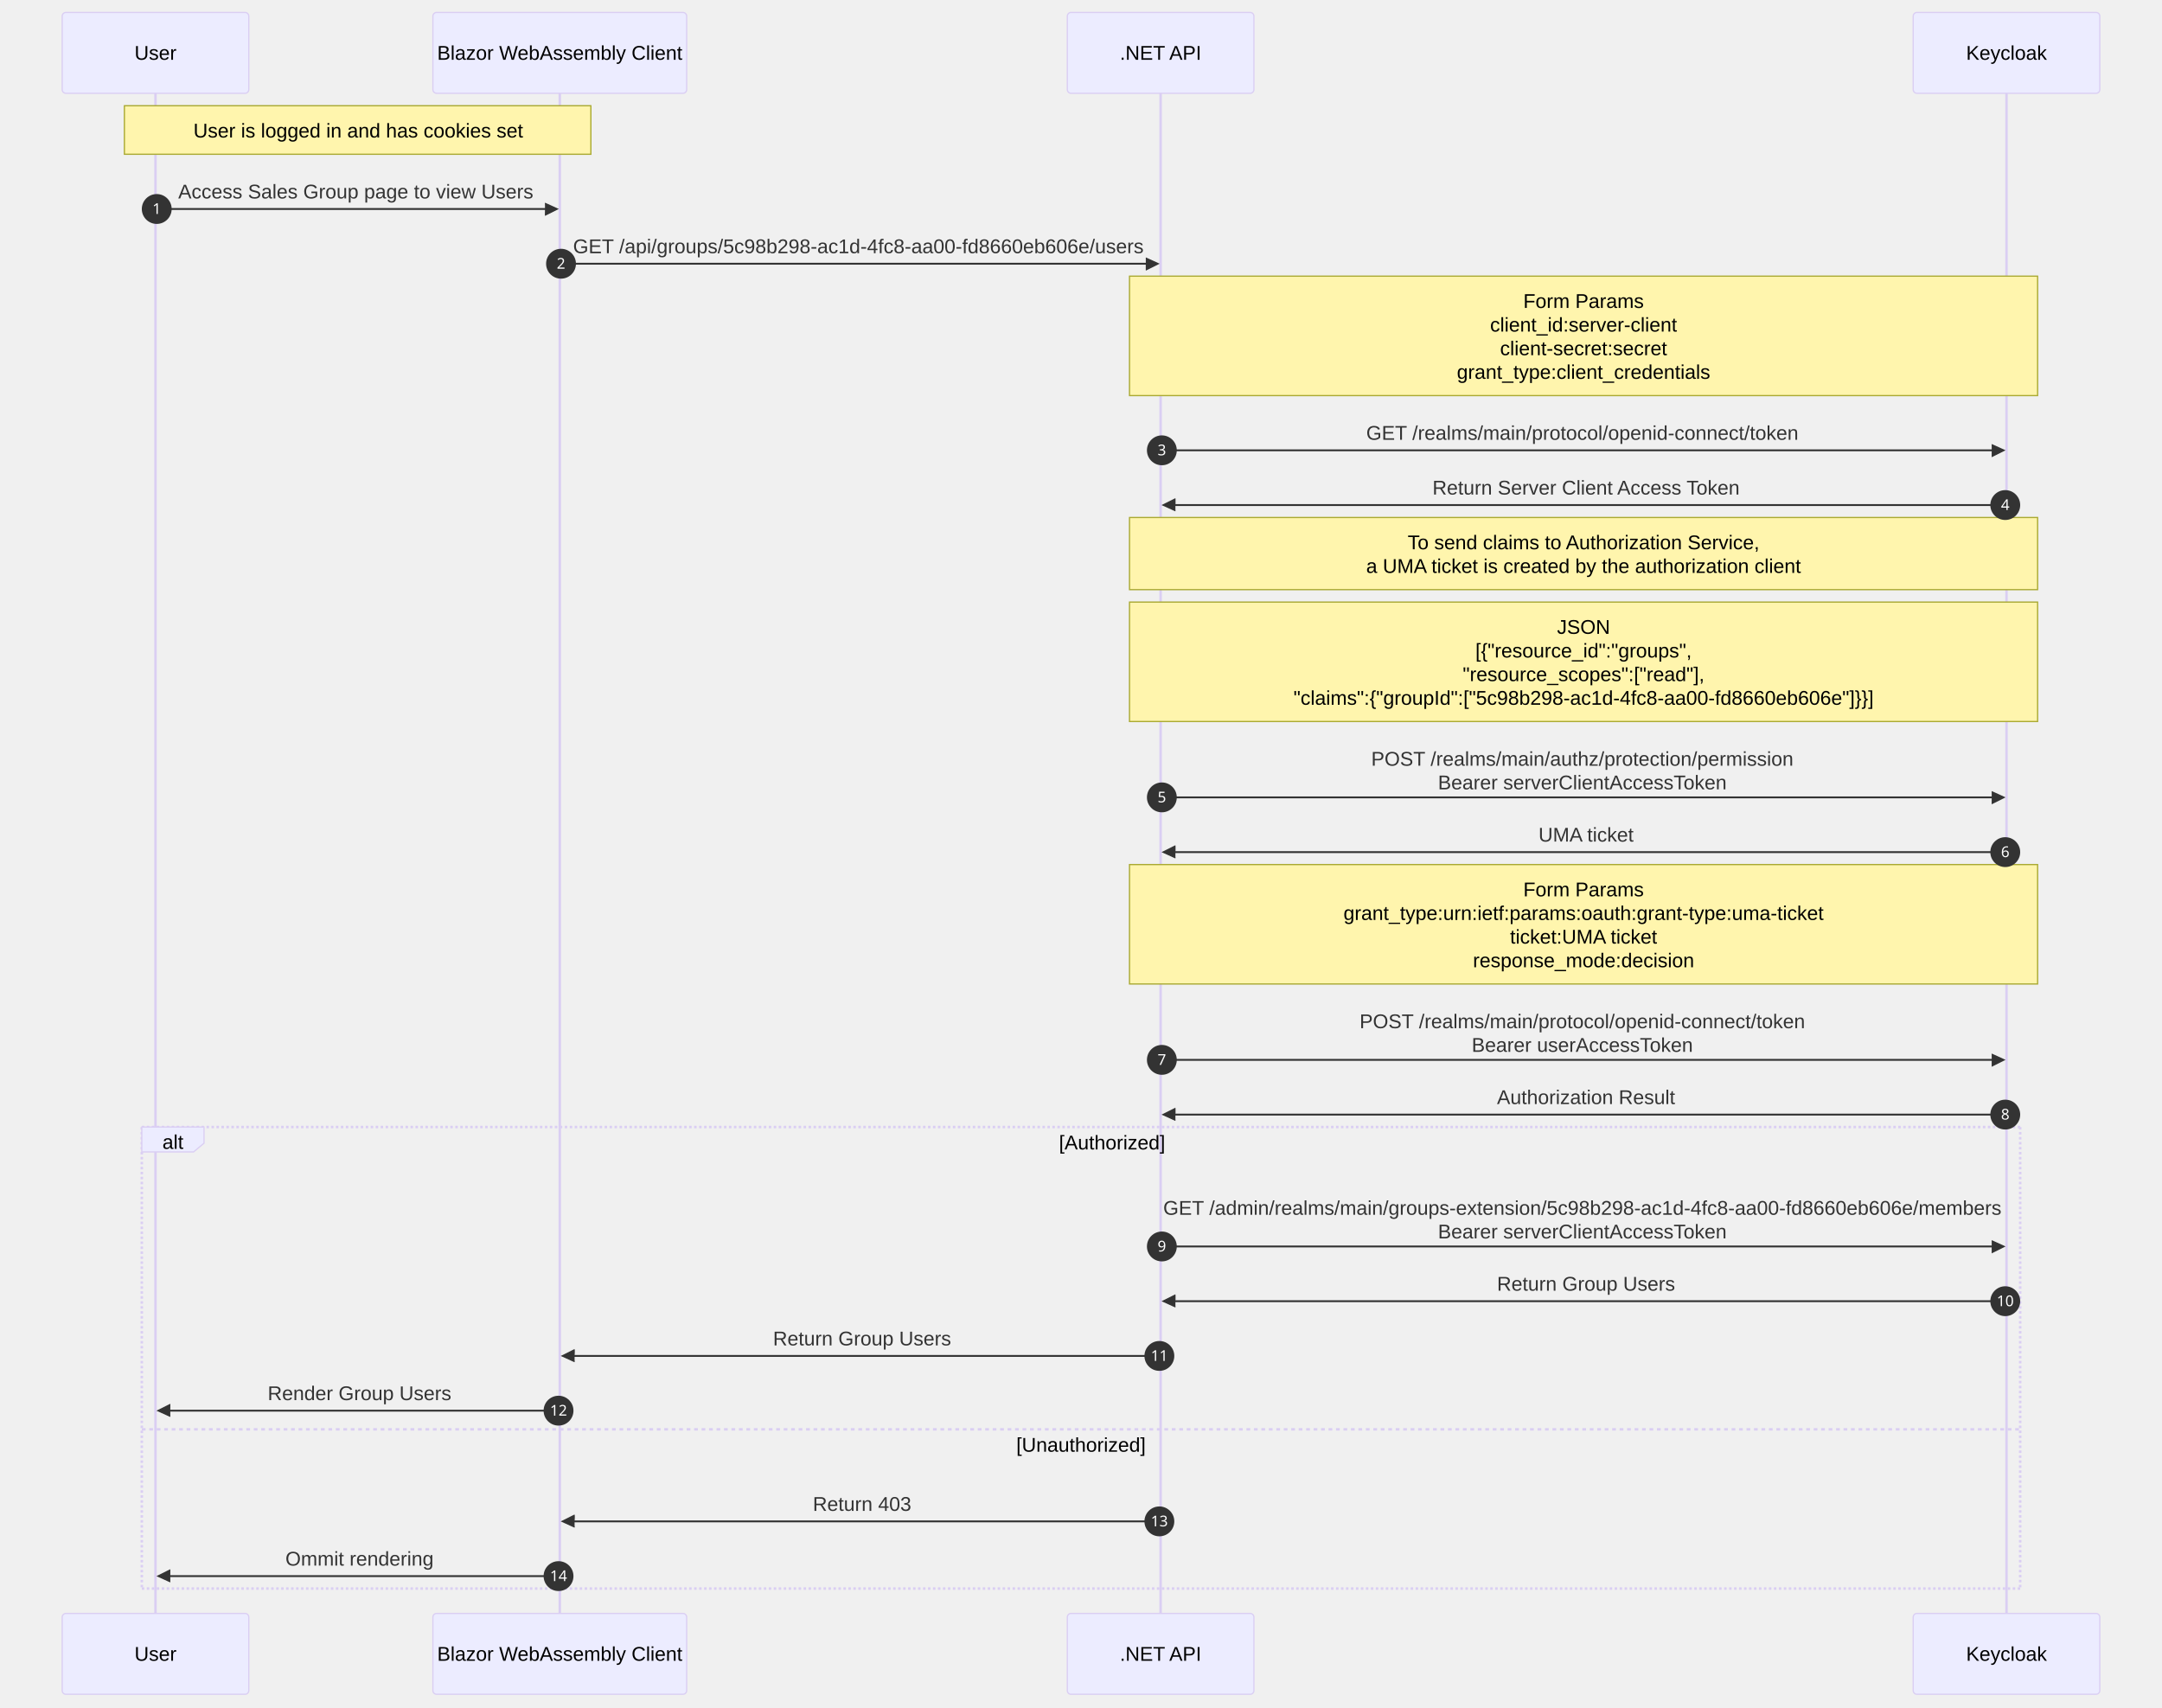
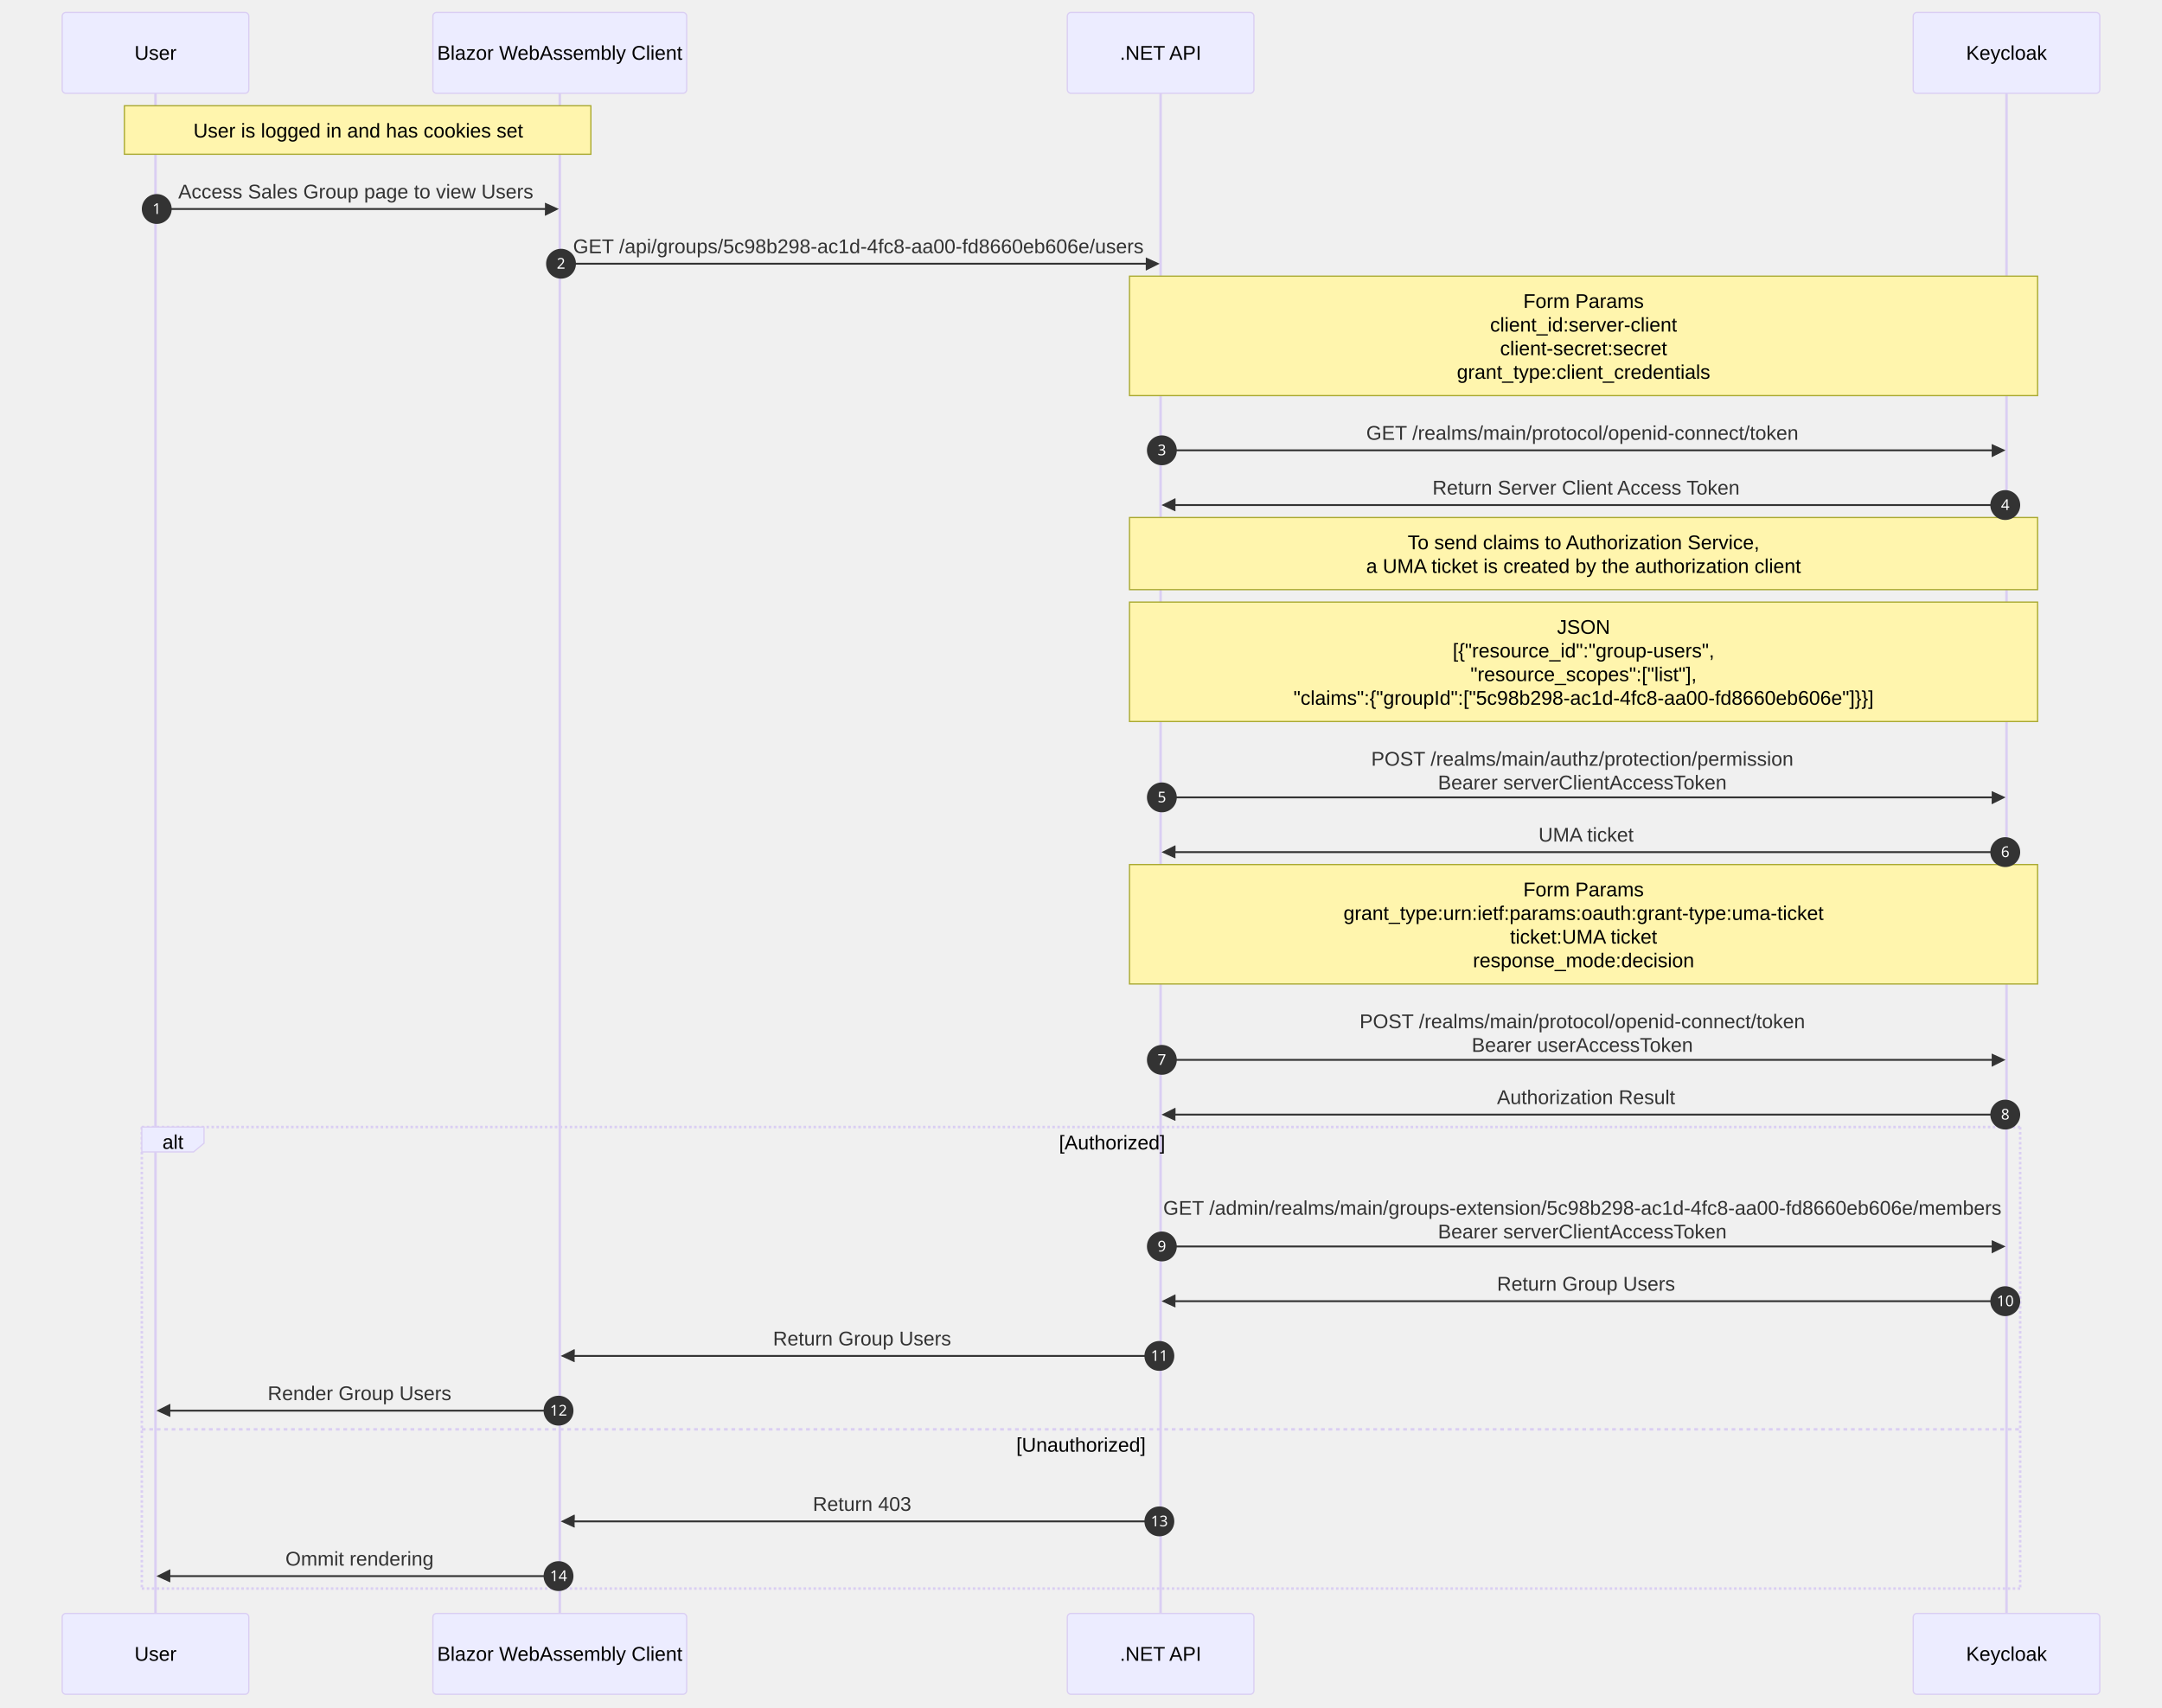
<svg xmlns="http://www.w3.org/2000/svg" id="my-svg" width="100%" style="max-width: 1738px; background-color: white;" viewBox="-50 -10 1738 1373" role="graphics-document document" aria-roledescription="sequence">
  <g>
    <rect x="1488" y="1287" fill="#eaeaea" stroke="#666" width="150" height="65" name="KC" rx="3" ry="3" class="actor actor-bottom" />
    <text x="1563" y="1319.5" dominant-baseline="central" alignment-baseline="central" class="actor actor-box" style="text-anchor: middle; font-size: 16px; font-weight: 400;">
      <tspan x="1563" dy="0">Keycloak</tspan>
    </text>
  </g>
  <g>
    <rect x="808" y="1287" fill="#eaeaea" stroke="#666" width="150" height="65" name="API" rx="3" ry="3" class="actor actor-bottom" />
    <text x="883" y="1319.5" dominant-baseline="central" alignment-baseline="central" class="actor actor-box" style="text-anchor: middle; font-size: 16px; font-weight: 400;">
      <tspan x="883" dy="0">.NET API</tspan>
    </text>
  </g>
  <g>
    <rect x="298" y="1287" fill="#eaeaea" stroke="#666" width="204" height="65" name="B" rx="3" ry="3" class="actor actor-bottom" />
    <text x="400" y="1319.5" dominant-baseline="central" alignment-baseline="central" class="actor actor-box" style="text-anchor: middle; font-size: 16px; font-weight: 400;">
      <tspan x="400" dy="0">Blazor WebAssembly Client</tspan>
    </text>
  </g>
  <g>
    <rect x="0" y="1287" fill="#eaeaea" stroke="#666" width="150" height="65" name="U" rx="3" ry="3" class="actor actor-bottom" />
    <text x="75" y="1319.5" dominant-baseline="central" alignment-baseline="central" class="actor actor-box" style="text-anchor: middle; font-size: 16px; font-weight: 400;">
      <tspan x="75" dy="0">User</tspan>
    </text>
  </g>
  <g>
    <line id="actor3" x1="1563" y1="65" x2="1563" y2="1287" class="actor-line 200" stroke-width="0.5px" stroke="#999" name="KC" />
    <g id="root-3">
      <rect x="1488" y="0" fill="#eaeaea" stroke="#666" width="150" height="65" name="KC" rx="3" ry="3" class="actor actor-top" />
      <text x="1563" y="32.5" dominant-baseline="central" alignment-baseline="central" class="actor actor-box" style="text-anchor: middle; font-size: 16px; font-weight: 400;">
        <tspan x="1563" dy="0">Keycloak</tspan>
      </text>
    </g>
  </g>
  <g>
    <line id="actor2" x1="883" y1="65" x2="883" y2="1287" class="actor-line 200" stroke-width="0.5px" stroke="#999" name="API" />
    <g id="root-2">
      <rect x="808" y="0" fill="#eaeaea" stroke="#666" width="150" height="65" name="API" rx="3" ry="3" class="actor actor-top" />
      <text x="883" y="32.5" dominant-baseline="central" alignment-baseline="central" class="actor actor-box" style="text-anchor: middle; font-size: 16px; font-weight: 400;">
        <tspan x="883" dy="0">.NET API</tspan>
      </text>
    </g>
  </g>
  <g>
    <line id="actor1" x1="400" y1="65" x2="400" y2="1287" class="actor-line 200" stroke-width="0.5px" stroke="#999" name="B" />
    <g id="root-1">
      <rect x="298" y="0" fill="#eaeaea" stroke="#666" width="204" height="65" name="B" rx="3" ry="3" class="actor actor-top" />
      <text x="400" y="32.5" dominant-baseline="central" alignment-baseline="central" class="actor actor-box" style="text-anchor: middle; font-size: 16px; font-weight: 400;">
        <tspan x="400" dy="0">Blazor WebAssembly Client</tspan>
      </text>
    </g>
  </g>
  <g>
    <line id="actor0" x1="75" y1="65" x2="75" y2="1287" class="actor-line 200" stroke-width="0.5px" stroke="#999" name="U" />
    <g id="root-0">
      <rect x="0" y="0" fill="#eaeaea" stroke="#666" width="150" height="65" name="U" rx="3" ry="3" class="actor actor-top" />
      <text x="75" y="32.5" dominant-baseline="central" alignment-baseline="central" class="actor actor-box" style="text-anchor: middle; font-size: 16px; font-weight: 400;">
        <tspan x="75" dy="0">User</tspan>
      </text>
    </g>
  </g>
  <style>#my-svg{font-family:"trebuchet ms",verdana,arial,sans-serif;font-size:16px;fill:#333;}@keyframes edge-animation-frame{from{stroke-dashoffset:0;}}@keyframes dash{to{stroke-dashoffset:0;}}#my-svg .edge-animation-slow{stroke-dasharray:9,5!important;stroke-dashoffset:900;animation:dash 50s linear infinite;stroke-linecap:round;}#my-svg .edge-animation-fast{stroke-dasharray:9,5!important;stroke-dashoffset:900;animation:dash 20s linear infinite;stroke-linecap:round;}#my-svg .error-icon{fill:#552222;}#my-svg .error-text{fill:#552222;stroke:#552222;}#my-svg .edge-thickness-normal{stroke-width:1px;}#my-svg .edge-thickness-thick{stroke-width:3.5px;}#my-svg .edge-pattern-solid{stroke-dasharray:0;}#my-svg .edge-thickness-invisible{stroke-width:0;fill:none;}#my-svg .edge-pattern-dashed{stroke-dasharray:3;}#my-svg .edge-pattern-dotted{stroke-dasharray:2;}#my-svg .marker{fill:#333333;stroke:#333333;}#my-svg .marker.cross{stroke:#333333;}#my-svg svg{font-family:"trebuchet ms",verdana,arial,sans-serif;font-size:16px;}#my-svg p{margin:0;}#my-svg .actor{stroke:hsl(259.626, 59.777%, 87.902%);fill:#ECECFF;}#my-svg text.actor&gt;tspan{fill:black;stroke:none;}#my-svg .actor-line{stroke:hsl(259.626, 59.777%, 87.902%);}#my-svg .innerArc{stroke-width:1.5;stroke-dasharray:none;}#my-svg .messageLine0{stroke-width:1.5;stroke-dasharray:none;stroke:#333;}#my-svg .messageLine1{stroke-width:1.5;stroke-dasharray:2,2;stroke:#333;}#my-svg #arrowhead path{fill:#333;stroke:#333;}#my-svg .sequenceNumber{fill:white;}#my-svg #sequencenumber{fill:#333;}#my-svg #crosshead path{fill:#333;stroke:#333;}#my-svg .messageText{fill:#333;stroke:none;}#my-svg .labelBox{stroke:hsl(259.626, 59.777%, 87.902%);fill:#ECECFF;}#my-svg .labelText,#my-svg .labelText&gt;tspan{fill:black;stroke:none;}#my-svg .loopText,#my-svg .loopText&gt;tspan{fill:black;stroke:none;}#my-svg .loopLine{stroke-width:2px;stroke-dasharray:2,2;stroke:hsl(259.626, 59.777%, 87.902%);fill:hsl(259.626, 59.777%, 87.902%);}#my-svg .note{stroke:#aaaa33;fill:#fff5ad;}#my-svg .noteText,#my-svg .noteText&gt;tspan{fill:black;stroke:none;}#my-svg .activation0{fill:#f4f4f4;stroke:#666;}#my-svg .activation1{fill:#f4f4f4;stroke:#666;}#my-svg .activation2{fill:#f4f4f4;stroke:#666;}#my-svg .actorPopupMenu{position:absolute;}#my-svg .actorPopupMenuPanel{position:absolute;fill:#ECECFF;box-shadow:0px 8px 16px 0px rgba(0,0,0,0.2);filter:drop-shadow(3px 5px 2px rgb(0 0 0 / 0.4));}#my-svg .actor-man line{stroke:hsl(259.626, 59.777%, 87.902%);fill:#ECECFF;}#my-svg .actor-man circle,#my-svg line{stroke:hsl(259.626, 59.777%, 87.902%);fill:#ECECFF;stroke-width:2px;}#my-svg :root{--mermaid-font-family:"trebuchet ms",verdana,arial,sans-serif;}</style>
  <g />
  <defs>
    <symbol id="computer" width="24" height="24">
      <path transform="scale(.5)" d="M2 2v13h20v-13h-20zm18 11h-16v-9h16v9zm-10.228 6l.466-1h3.524l.467 1h-4.457zm14.228 3h-24l2-6h2.104l-1.33 4h18.45l-1.297-4h2.073l2 6zm-5-10h-14v-7h14v7z" />
    </symbol>
  </defs>
  <defs>
    <symbol id="database" fill-rule="evenodd" clip-rule="evenodd">
      <path transform="scale(.5)" d="M12.258.001l.256.004.255.005.253.008.251.01.249.012.247.015.246.016.242.019.241.02.239.023.236.024.233.027.231.028.229.031.225.032.223.034.22.036.217.038.214.04.211.041.208.043.205.045.201.046.198.048.194.05.191.051.187.053.183.054.18.056.175.057.172.059.168.06.163.061.16.063.155.064.15.066.074.033.073.033.071.034.07.034.069.035.068.035.067.035.066.035.064.036.064.036.062.036.06.036.06.037.058.037.058.037.055.038.055.038.053.038.052.038.051.039.05.039.048.039.047.039.045.04.044.04.043.04.041.04.04.041.039.041.037.041.036.041.034.041.033.042.032.042.03.042.029.042.027.042.026.043.024.043.023.043.021.043.02.043.018.044.017.043.015.044.013.044.012.044.011.045.009.044.007.045.006.045.004.045.002.045.001.045v17l-.001.045-.002.045-.004.045-.006.045-.007.045-.009.044-.011.045-.012.044-.013.044-.015.044-.017.043-.018.044-.02.043-.021.043-.023.043-.024.043-.026.043-.027.042-.029.042-.03.042-.032.042-.033.042-.034.041-.036.041-.037.041-.039.041-.04.041-.041.04-.043.04-.044.04-.045.04-.047.039-.048.039-.05.039-.051.039-.052.038-.053.038-.055.038-.055.038-.058.037-.058.037-.06.037-.06.036-.062.036-.064.036-.064.036-.066.035-.067.035-.068.035-.069.035-.07.034-.071.034-.073.033-.074.033-.15.066-.155.064-.16.063-.163.061-.168.06-.172.059-.175.057-.18.056-.183.054-.187.053-.191.051-.194.05-.198.048-.201.046-.205.045-.208.043-.211.041-.214.04-.217.038-.22.036-.223.034-.225.032-.229.031-.231.028-.233.027-.236.024-.239.023-.241.02-.242.019-.246.016-.247.015-.249.012-.251.01-.253.008-.255.005-.256.004-.258.001-.258-.001-.256-.004-.255-.005-.253-.008-.251-.01-.249-.012-.247-.015-.245-.016-.243-.019-.241-.02-.238-.023-.236-.024-.234-.027-.231-.028-.228-.031-.226-.032-.223-.034-.22-.036-.217-.038-.214-.04-.211-.041-.208-.043-.204-.045-.201-.046-.198-.048-.195-.05-.19-.051-.187-.053-.184-.054-.179-.056-.176-.057-.172-.059-.167-.06-.164-.061-.159-.063-.155-.064-.151-.066-.074-.033-.072-.033-.072-.034-.07-.034-.069-.035-.068-.035-.067-.035-.066-.035-.064-.036-.063-.036-.062-.036-.061-.036-.06-.037-.058-.037-.057-.037-.056-.038-.055-.038-.053-.038-.052-.038-.051-.039-.049-.039-.049-.039-.046-.039-.046-.04-.044-.04-.043-.04-.041-.04-.04-.041-.039-.041-.037-.041-.036-.041-.034-.041-.033-.042-.032-.042-.03-.042-.029-.042-.027-.042-.026-.043-.024-.043-.023-.043-.021-.043-.02-.043-.018-.044-.017-.043-.015-.044-.013-.044-.012-.044-.011-.045-.009-.044-.007-.045-.006-.045-.004-.045-.002-.045-.001-.045v-17l.001-.045.002-.045.004-.045.006-.045.007-.045.009-.044.011-.045.012-.044.013-.044.015-.044.017-.043.018-.044.02-.043.021-.043.023-.043.024-.043.026-.043.027-.042.029-.042.03-.042.032-.042.033-.042.034-.041.036-.041.037-.041.039-.041.04-.041.041-.04.043-.04.044-.04.046-.04.046-.039.049-.039.049-.039.051-.039.052-.038.053-.038.055-.038.056-.038.057-.037.058-.037.06-.037.061-.036.062-.036.063-.036.064-.036.066-.035.067-.035.068-.035.069-.035.07-.034.072-.034.072-.033.074-.033.151-.066.155-.064.159-.063.164-.061.167-.06.172-.059.176-.057.179-.056.184-.054.187-.053.19-.051.195-.05.198-.048.201-.046.204-.045.208-.043.211-.041.214-.04.217-.038.22-.036.223-.034.226-.032.228-.031.231-.028.234-.027.236-.024.238-.023.241-.02.243-.019.245-.016.247-.015.249-.012.251-.01.253-.008.255-.005.256-.004.258-.001.258.001zm-9.258 20.499v.01l.001.021.003.021.004.022.005.021.006.022.007.022.009.023.01.022.011.023.012.023.013.023.015.023.016.024.017.023.018.024.019.024.021.024.022.025.023.024.024.025.052.049.056.05.061.051.066.051.07.051.075.051.079.052.084.052.088.052.092.052.097.052.102.051.105.052.11.052.114.051.119.051.123.051.127.05.131.05.135.05.139.048.144.049.147.047.152.047.155.047.16.045.163.045.167.043.171.043.176.041.178.041.183.039.187.039.19.037.194.035.197.035.202.033.204.031.209.03.212.029.216.027.219.025.222.024.226.021.23.02.233.018.236.016.24.015.243.012.246.01.249.008.253.005.256.004.259.001.26-.001.257-.004.254-.005.25-.008.247-.011.244-.012.241-.014.237-.016.233-.018.231-.021.226-.021.224-.024.22-.026.216-.027.212-.028.21-.031.205-.031.202-.034.198-.034.194-.036.191-.037.187-.039.183-.04.179-.04.175-.042.172-.043.168-.044.163-.045.16-.046.155-.046.152-.047.148-.048.143-.049.139-.049.136-.05.131-.05.126-.05.123-.051.118-.052.114-.051.11-.052.106-.052.101-.052.096-.052.092-.052.088-.053.083-.051.079-.052.074-.052.07-.051.065-.051.06-.051.056-.05.051-.05.023-.024.023-.025.021-.024.02-.024.019-.024.018-.024.017-.024.015-.023.014-.024.013-.023.012-.023.01-.023.01-.022.008-.022.006-.022.006-.022.004-.022.004-.021.001-.021.001-.021v-4.127l-.077.055-.08.053-.083.054-.085.053-.087.052-.09.052-.093.051-.095.05-.097.05-.1.049-.102.049-.105.048-.106.047-.109.047-.111.046-.114.045-.115.045-.118.044-.12.043-.122.042-.124.042-.126.041-.128.04-.13.04-.132.038-.134.038-.135.037-.138.037-.139.035-.142.035-.143.034-.144.033-.147.032-.148.031-.15.03-.151.03-.153.029-.154.027-.156.027-.158.026-.159.025-.161.024-.162.023-.163.022-.165.021-.166.02-.167.019-.169.018-.169.017-.171.016-.173.015-.173.014-.175.013-.175.012-.177.011-.178.01-.179.008-.179.008-.181.006-.182.005-.182.004-.184.003-.184.002h-.37l-.184-.002-.184-.003-.182-.004-.182-.005-.181-.006-.179-.008-.179-.008-.178-.01-.176-.011-.176-.012-.175-.013-.173-.014-.172-.015-.171-.016-.17-.017-.169-.018-.167-.019-.166-.02-.165-.021-.163-.022-.162-.023-.161-.024-.159-.025-.157-.026-.156-.027-.155-.027-.153-.029-.151-.03-.15-.03-.148-.031-.146-.032-.145-.033-.143-.034-.141-.035-.14-.035-.137-.037-.136-.037-.134-.038-.132-.038-.13-.04-.128-.04-.126-.041-.124-.042-.122-.042-.12-.044-.117-.043-.116-.045-.113-.045-.112-.046-.109-.047-.106-.047-.105-.048-.102-.049-.1-.049-.097-.05-.095-.05-.093-.052-.09-.051-.087-.052-.085-.053-.083-.054-.08-.054-.077-.054v4.127zm0-5.654v.011l.001.021.003.021.004.021.005.022.006.022.007.022.009.022.01.022.011.023.012.023.013.023.015.024.016.023.017.024.018.024.019.024.021.024.022.024.023.025.024.024.052.05.056.05.061.05.066.051.07.051.075.052.079.051.084.052.088.052.092.052.097.052.102.052.105.052.11.051.114.051.119.052.123.05.127.051.131.05.135.049.139.049.144.048.147.048.152.047.155.046.16.045.163.045.167.044.171.042.176.042.178.04.183.04.187.038.19.037.194.036.197.034.202.033.204.032.209.03.212.028.216.027.219.025.222.024.226.022.23.02.233.018.236.016.24.014.243.012.246.01.249.008.253.006.256.003.259.001.26-.001.257-.003.254-.006.25-.008.247-.01.244-.012.241-.015.237-.016.233-.018.231-.02.226-.022.224-.024.22-.025.216-.027.212-.029.21-.03.205-.032.202-.033.198-.035.194-.036.191-.037.187-.039.183-.039.179-.041.175-.042.172-.043.168-.044.163-.045.16-.045.155-.047.152-.047.148-.048.143-.048.139-.05.136-.049.131-.05.126-.051.123-.051.118-.051.114-.052.11-.052.106-.052.101-.052.096-.052.092-.052.088-.052.083-.052.079-.052.074-.051.07-.052.065-.051.06-.05.056-.051.051-.049.023-.025.023-.024.021-.025.02-.024.019-.024.018-.024.017-.024.015-.023.014-.023.013-.024.012-.022.01-.023.01-.023.008-.022.006-.022.006-.022.004-.021.004-.022.001-.021.001-.021v-4.139l-.077.054-.08.054-.083.054-.085.052-.087.053-.09.051-.093.051-.095.051-.097.05-.1.049-.102.049-.105.048-.106.047-.109.047-.111.046-.114.045-.115.044-.118.044-.12.044-.122.042-.124.042-.126.041-.128.04-.13.039-.132.039-.134.038-.135.037-.138.036-.139.036-.142.035-.143.033-.144.033-.147.033-.148.031-.15.03-.151.03-.153.028-.154.028-.156.027-.158.026-.159.025-.161.024-.162.023-.163.022-.165.021-.166.02-.167.019-.169.018-.169.017-.171.016-.173.015-.173.014-.175.013-.175.012-.177.011-.178.009-.179.009-.179.007-.181.007-.182.005-.182.004-.184.003-.184.002h-.37l-.184-.002-.184-.003-.182-.004-.182-.005-.181-.007-.179-.007-.179-.009-.178-.009-.176-.011-.176-.012-.175-.013-.173-.014-.172-.015-.171-.016-.17-.017-.169-.018-.167-.019-.166-.02-.165-.021-.163-.022-.162-.023-.161-.024-.159-.025-.157-.026-.156-.027-.155-.028-.153-.028-.151-.03-.15-.03-.148-.031-.146-.033-.145-.033-.143-.033-.141-.035-.14-.036-.137-.036-.136-.037-.134-.038-.132-.039-.13-.039-.128-.04-.126-.041-.124-.042-.122-.043-.12-.043-.117-.044-.116-.044-.113-.046-.112-.046-.109-.046-.106-.047-.105-.048-.102-.049-.1-.049-.097-.05-.095-.051-.093-.051-.09-.051-.087-.053-.085-.052-.083-.054-.08-.054-.077-.054v4.139zm0-5.666v.011l.001.02.003.022.004.021.005.022.006.021.007.022.009.023.01.022.011.023.012.023.013.023.015.023.016.024.017.024.018.023.019.024.021.025.022.024.023.024.024.025.052.05.056.05.061.05.066.051.07.051.075.052.079.051.084.052.088.052.092.052.097.052.102.052.105.051.11.052.114.051.119.051.123.051.127.05.131.05.135.05.139.049.144.048.147.048.152.047.155.046.16.045.163.045.167.043.171.043.176.042.178.04.183.04.187.038.19.037.194.036.197.034.202.033.204.032.209.03.212.028.216.027.219.025.222.024.226.021.23.02.233.018.236.017.24.014.243.012.246.01.249.008.253.006.256.003.259.001.26-.001.257-.003.254-.006.25-.008.247-.01.244-.013.241-.014.237-.016.233-.018.231-.02.226-.022.224-.024.22-.025.216-.027.212-.029.21-.03.205-.032.202-.033.198-.035.194-.036.191-.037.187-.039.183-.039.179-.041.175-.042.172-.043.168-.044.163-.045.16-.045.155-.047.152-.047.148-.048.143-.049.139-.049.136-.049.131-.051.126-.05.123-.051.118-.052.114-.051.11-.052.106-.052.101-.052.096-.052.092-.052.088-.052.083-.052.079-.052.074-.052.07-.051.065-.051.06-.051.056-.05.051-.049.023-.025.023-.025.021-.024.02-.024.019-.024.018-.024.017-.024.015-.023.014-.024.013-.023.012-.023.01-.022.01-.023.008-.022.006-.022.006-.022.004-.022.004-.021.001-.021.001-.021v-4.153l-.077.054-.08.054-.083.053-.085.053-.087.053-.09.051-.093.051-.095.051-.097.05-.1.049-.102.048-.105.048-.106.048-.109.046-.111.046-.114.046-.115.044-.118.044-.12.043-.122.043-.124.042-.126.041-.128.04-.13.039-.132.039-.134.038-.135.037-.138.036-.139.036-.142.034-.143.034-.144.033-.147.032-.148.032-.15.03-.151.03-.153.028-.154.028-.156.027-.158.026-.159.024-.161.024-.162.023-.163.023-.165.021-.166.02-.167.019-.169.018-.169.017-.171.016-.173.015-.173.014-.175.013-.175.012-.177.01-.178.01-.179.009-.179.007-.181.006-.182.006-.182.004-.184.003-.184.001-.185.001-.185-.001-.184-.001-.184-.003-.182-.004-.182-.006-.181-.006-.179-.007-.179-.009-.178-.01-.176-.01-.176-.012-.175-.013-.173-.014-.172-.015-.171-.016-.17-.017-.169-.018-.167-.019-.166-.02-.165-.021-.163-.023-.162-.023-.161-.024-.159-.024-.157-.026-.156-.027-.155-.028-.153-.028-.151-.03-.15-.03-.148-.032-.146-.032-.145-.033-.143-.034-.141-.034-.14-.036-.137-.036-.136-.037-.134-.038-.132-.039-.13-.039-.128-.041-.126-.041-.124-.041-.122-.043-.12-.043-.117-.044-.116-.044-.113-.046-.112-.046-.109-.046-.106-.048-.105-.048-.102-.048-.1-.05-.097-.049-.095-.051-.093-.051-.09-.052-.087-.052-.085-.053-.083-.053-.08-.054-.077-.054v4.153zm8.74-8.179l-.257.004-.254.005-.25.008-.247.011-.244.012-.241.014-.237.016-.233.018-.231.021-.226.022-.224.023-.22.026-.216.027-.212.028-.21.031-.205.032-.202.033-.198.034-.194.036-.191.038-.187.038-.183.04-.179.041-.175.042-.172.043-.168.043-.163.045-.16.046-.155.046-.152.048-.148.048-.143.048-.139.049-.136.05-.131.05-.126.051-.123.051-.118.051-.114.052-.11.052-.106.052-.101.052-.096.052-.092.052-.088.052-.083.052-.079.052-.074.051-.07.052-.065.051-.06.05-.056.05-.051.05-.023.025-.023.024-.021.024-.02.025-.019.024-.018.024-.017.023-.015.024-.014.023-.013.023-.012.023-.01.023-.01.022-.008.022-.006.023-.006.021-.004.022-.004.021-.001.021-.001.021.001.021.001.021.004.021.004.022.006.021.006.023.008.022.01.022.01.023.012.023.013.023.014.023.015.024.017.023.018.024.019.024.02.025.021.024.023.024.023.025.051.05.056.05.06.05.065.051.07.052.074.051.079.052.083.052.088.052.092.052.096.052.101.052.106.052.11.052.114.052.118.051.123.051.126.051.131.05.136.05.139.049.143.048.148.048.152.048.155.046.16.046.163.045.168.043.172.043.175.042.179.041.183.04.187.038.191.038.194.036.198.034.202.033.205.032.21.031.212.028.216.027.22.026.224.023.226.022.231.021.233.018.237.016.241.014.244.012.247.011.25.008.254.005.257.004.26.001.26-.001.257-.004.254-.005.25-.008.247-.011.244-.012.241-.014.237-.016.233-.018.231-.021.226-.022.224-.023.22-.026.216-.027.212-.028.21-.031.205-.032.202-.033.198-.034.194-.036.191-.038.187-.038.183-.04.179-.041.175-.042.172-.043.168-.043.163-.045.16-.046.155-.046.152-.048.148-.048.143-.048.139-.049.136-.05.131-.05.126-.051.123-.051.118-.051.114-.052.11-.052.106-.052.101-.052.096-.052.092-.052.088-.052.083-.052.079-.052.074-.051.07-.052.065-.051.06-.05.056-.05.051-.05.023-.025.023-.024.021-.024.02-.025.019-.024.018-.024.017-.023.015-.024.014-.023.013-.023.012-.023.01-.023.01-.022.008-.022.006-.023.006-.021.004-.022.004-.021.001-.021.001-.021-.001-.021-.001-.021-.004-.021-.004-.022-.006-.021-.006-.023-.008-.022-.01-.022-.01-.023-.012-.023-.013-.023-.014-.023-.015-.024-.017-.023-.018-.024-.019-.024-.02-.025-.021-.024-.023-.024-.023-.025-.051-.05-.056-.05-.06-.05-.065-.051-.07-.052-.074-.051-.079-.052-.083-.052-.088-.052-.092-.052-.096-.052-.101-.052-.106-.052-.11-.052-.114-.052-.118-.051-.123-.051-.126-.051-.131-.05-.136-.05-.139-.049-.143-.048-.148-.048-.152-.048-.155-.046-.16-.046-.163-.045-.168-.043-.172-.043-.175-.042-.179-.041-.183-.04-.187-.038-.191-.038-.194-.036-.198-.034-.202-.033-.205-.032-.21-.031-.212-.028-.216-.027-.22-.026-.224-.023-.226-.022-.231-.021-.233-.018-.237-.016-.241-.014-.244-.012-.247-.011-.25-.008-.254-.005-.257-.004-.26-.001-.26.001z" />
    </symbol>
  </defs>
  <defs>
    <symbol id="clock" width="24" height="24">
      <path transform="scale(.5)" d="M12 2c5.514 0 10 4.486 10 10s-4.486 10-10 10-10-4.486-10-10 4.486-10 10-10zm0-2c-6.627 0-12 5.373-12 12s5.373 12 12 12 12-5.373 12-12-5.373-12-12-12zm5.848 12.459c.202.038.202.333.001.372-1.907.361-6.045 1.111-6.547 1.111-.719 0-1.301-.582-1.301-1.301 0-.512.77-5.447 1.125-7.445.034-.192.312-.181.343.014l.985 6.238 5.394 1.011z" />
    </symbol>
  </defs>
  <defs>
    <marker id="arrowhead" refX="7.9" refY="5" markerUnits="userSpaceOnUse" markerWidth="12" markerHeight="12" orient="auto-start-reverse">
      <path d="M -1 0 L 10 5 L 0 10 z" />
    </marker>
  </defs>
  <defs>
    <marker id="crosshead" markerWidth="15" markerHeight="8" orient="auto" refX="4" refY="4.5">
      <path fill="none" stroke="#000000" stroke-width="1pt" d="M 1,2 L 6,7 M 6,2 L 1,7" style="stroke-dasharray: 0, 0;" />
    </marker>
  </defs>
  <defs>
    <marker id="filled-head" refX="15.5" refY="7" markerWidth="20" markerHeight="28" orient="auto">
      <path d="M 18,7 L9,13 L14,7 L9,1 Z" />
    </marker>
  </defs>
  <defs>
    <marker id="sequencenumber" refX="15" refY="15" markerWidth="60" markerHeight="40" orient="auto">
      <circle cx="15" cy="15" r="6" />
    </marker>
  </defs>
  <g>
    <rect x="50" y="75" fill="#EDF2AE" stroke="#666" width="375" height="39" class="note" />
    <text x="238" y="80" text-anchor="middle" dominant-baseline="middle" alignment-baseline="middle" class="noteText" dy="1em" style="font-size: 16px; font-weight: 400;">
      <tspan x="238">User is logged in and has cookies set</tspan>
    </text>
  </g>
  <g>
    <rect x="858" y="212" fill="#EDF2AE" stroke="#666" width="730" height="96" class="note" />
    <text x="1223" y="217" text-anchor="middle" dominant-baseline="middle" alignment-baseline="middle" class="noteText" dy="1em" style="font-size: 16px; font-weight: 400;">
      <tspan x="1223">Form Params</tspan>
    </text>
    <text x="1223" y="236" text-anchor="middle" dominant-baseline="middle" alignment-baseline="middle" class="noteText" dy="1em" style="font-size: 16px; font-weight: 400;">
      <tspan x="1223">client_id:server-client</tspan>
    </text>
    <text x="1223" y="255" text-anchor="middle" dominant-baseline="middle" alignment-baseline="middle" class="noteText" dy="1em" style="font-size: 16px; font-weight: 400;">
      <tspan x="1223">client-secret:secret</tspan>
    </text>
    <text x="1223" y="274" text-anchor="middle" dominant-baseline="middle" alignment-baseline="middle" class="noteText" dy="1em" style="font-size: 16px; font-weight: 400;">
      <tspan x="1223">grant_type:client_credentials</tspan>
    </text>
  </g>
  <g>
    <rect x="858" y="406" fill="#EDF2AE" stroke="#666" width="730" height="58" class="note" />
    <text x="1223" y="411" text-anchor="middle" dominant-baseline="middle" alignment-baseline="middle" class="noteText" dy="1em" style="font-size: 16px; font-weight: 400;">
      <tspan x="1223">To send claims to Authorization Service, </tspan>
    </text>
    <text x="1223" y="430" text-anchor="middle" dominant-baseline="middle" alignment-baseline="middle" class="noteText" dy="1em" style="font-size: 16px; font-weight: 400;">
      <tspan x="1223"> a UMA ticket is created by the authorization client</tspan>
    </text>
  </g>
  <g>
    <rect x="858" y="474" fill="#EDF2AE" stroke="#666" width="730" height="96" class="note" />
    <text x="1223" y="479" text-anchor="middle" dominant-baseline="middle" alignment-baseline="middle" class="noteText" dy="1em" style="font-size: 16px; font-weight: 400;">
      <tspan x="1223">JSON</tspan>
    </text>
    <text x="1223" y="498" text-anchor="middle" dominant-baseline="middle" alignment-baseline="middle" class="noteText" dy="1em" style="font-size: 16px; font-weight: 400;">
-       <tspan x="1223">[{"resource_id":"groups",</tspan>
+       <tspan x="1223">[{"resource_id":"group-users",</tspan>
    </text>
    <text x="1223" y="517" text-anchor="middle" dominant-baseline="middle" alignment-baseline="middle" class="noteText" dy="1em" style="font-size: 16px; font-weight: 400;">
-       <tspan x="1223">"resource_scopes":["read"],</tspan>
+       <tspan x="1223">"resource_scopes":["list"],</tspan>
    </text>
    <text x="1223" y="536" text-anchor="middle" dominant-baseline="middle" alignment-baseline="middle" class="noteText" dy="1em" style="font-size: 16px; font-weight: 400;">
      <tspan x="1223">"claims":{"groupId":["5c98b298-ac1d-4fc8-aa00-fd8660eb606e"]}}]</tspan>
    </text>
  </g>
  <g>
    <rect x="858" y="685" fill="#EDF2AE" stroke="#666" width="730" height="96" class="note" />
    <text x="1223" y="690" text-anchor="middle" dominant-baseline="middle" alignment-baseline="middle" class="noteText" dy="1em" style="font-size: 16px; font-weight: 400;">
      <tspan x="1223">Form Params</tspan>
    </text>
    <text x="1223" y="709" text-anchor="middle" dominant-baseline="middle" alignment-baseline="middle" class="noteText" dy="1em" style="font-size: 16px; font-weight: 400;">
      <tspan x="1223">grant_type:urn:ietf:params:oauth:grant-type:uma-ticket</tspan>
    </text>
    <text x="1223" y="728" text-anchor="middle" dominant-baseline="middle" alignment-baseline="middle" class="noteText" dy="1em" style="font-size: 16px; font-weight: 400;">
      <tspan x="1223">ticket:UMA ticket</tspan>
    </text>
    <text x="1223" y="747" text-anchor="middle" dominant-baseline="middle" alignment-baseline="middle" class="noteText" dy="1em" style="font-size: 16px; font-weight: 400;">
      <tspan x="1223">response_mode:decision</tspan>
    </text>
  </g>
  <g>
    <line x1="64" y1="896" x2="1574" y2="896" class="loopLine" />
    <line x1="1574" y1="896" x2="1574" y2="1267" class="loopLine" />
    <line x1="64" y1="1267" x2="1574" y2="1267" class="loopLine" />
    <line x1="64" y1="896" x2="64" y2="1267" class="loopLine" />
    <line x1="64" y1="1139" x2="1574" y2="1139" class="loopLine" style="stroke-dasharray: 3, 3;" />
    <polygon points="64,896 114,896 114,909 105.6,916 64,916" class="labelBox" />
    <text x="89" y="909" text-anchor="middle" dominant-baseline="middle" alignment-baseline="middle" class="labelText" style="font-size: 16px; font-weight: 400;">alt</text>
    <text x="844" y="914" text-anchor="middle" class="loopText" style="font-size: 16px; font-weight: 400;">
      <tspan x="844">[Authorized]</tspan>
    </text>
    <text x="819" y="1157" text-anchor="middle" class="loopText" style="font-size: 16px; font-weight: 400;">[Unauthorized]</text>
  </g>
  <text x="236" y="129" text-anchor="middle" dominant-baseline="middle" alignment-baseline="middle" class="messageText" dy="1em" style="font-size: 16px; font-weight: 400;">Access Sales Group page to view Users</text>
  <line x1="76" y1="158" x2="396" y2="158" class="messageLine0" stroke-width="2" stroke="none" marker-end="url(#arrowhead)" style="fill: none;" />
  <line x1="76" y1="158" x2="76" y2="158" stroke-width="0" marker-start="url(#sequencenumber)" />
  <text x="76" y="162" font-family="sans-serif" font-size="12px" text-anchor="middle" class="sequenceNumber">1</text>
  <text x="640" y="173" text-anchor="middle" dominant-baseline="middle" alignment-baseline="middle" class="messageText" dy="1em" style="font-size: 16px; font-weight: 400;">GET /api/groups/5c98b298-ac1d-4fc8-aa00-fd8660eb606e/users</text>
  <line x1="401" y1="202" x2="879" y2="202" class="messageLine0" stroke-width="2" stroke="none" marker-end="url(#arrowhead)" style="fill: none;" />
  <line x1="401" y1="202" x2="401" y2="202" stroke-width="0" marker-start="url(#sequencenumber)" />
  <text x="401" y="206" font-family="sans-serif" font-size="12px" text-anchor="middle" class="sequenceNumber">2</text>
  <text x="1222" y="323" text-anchor="middle" dominant-baseline="middle" alignment-baseline="middle" class="messageText" dy="1em" style="font-size: 16px; font-weight: 400;">GET /realms/main/protocol/openid-connect/token</text>
  <line x1="884" y1="352" x2="1559" y2="352" class="messageLine0" stroke-width="2" stroke="none" marker-end="url(#arrowhead)" style="fill: none;" />
  <line x1="884" y1="352" x2="884" y2="352" stroke-width="0" marker-start="url(#sequencenumber)" />
  <text x="884" y="356" font-family="sans-serif" font-size="12px" text-anchor="middle" class="sequenceNumber">3</text>
  <text x="1225" y="367" text-anchor="middle" dominant-baseline="middle" alignment-baseline="middle" class="messageText" dy="1em" style="font-size: 16px; font-weight: 400;">Return Server Client Access Token</text>
  <line x1="1562" y1="396" x2="887" y2="396" class="messageLine0" stroke-width="2" stroke="none" marker-end="url(#arrowhead)" style="fill: none;" />
  <line x1="1562" y1="396" x2="1562" y2="396" stroke-width="0" marker-start="url(#sequencenumber)" />
  <text x="1562" y="400" font-family="sans-serif" font-size="12px" text-anchor="middle" class="sequenceNumber">4</text>
  <text x="1222" y="585" text-anchor="middle" dominant-baseline="middle" alignment-baseline="middle" class="messageText" dy="1em" style="font-size: 16px; font-weight: 400;">POST /realms/main/authz/protection/permission </text>
  <text x="1222" y="604" text-anchor="middle" dominant-baseline="middle" alignment-baseline="middle" class="messageText" dy="1em" style="font-size: 16px; font-weight: 400;">Bearer serverClientAccessToken</text>
  <line x1="884" y1="631" x2="1559" y2="631" class="messageLine0" stroke-width="2" stroke="none" marker-end="url(#arrowhead)" style="fill: none;" />
  <line x1="884" y1="631" x2="884" y2="631" stroke-width="0" marker-start="url(#sequencenumber)" />
  <text x="884" y="635" font-family="sans-serif" font-size="12px" text-anchor="middle" class="sequenceNumber">5</text>
  <text x="1225" y="646" text-anchor="middle" dominant-baseline="middle" alignment-baseline="middle" class="messageText" dy="1em" style="font-size: 16px; font-weight: 400;">UMA ticket</text>
  <line x1="1562" y1="675" x2="887" y2="675" class="messageLine0" stroke-width="2" stroke="none" marker-end="url(#arrowhead)" style="fill: none;" />
  <line x1="1562" y1="675" x2="1562" y2="675" stroke-width="0" marker-start="url(#sequencenumber)" />
  <text x="1562" y="679" font-family="sans-serif" font-size="12px" text-anchor="middle" class="sequenceNumber">6</text>
  <text x="1222" y="796" text-anchor="middle" dominant-baseline="middle" alignment-baseline="middle" class="messageText" dy="1em" style="font-size: 16px; font-weight: 400;">POST /realms/main/protocol/openid-connect/token </text>
  <text x="1222" y="815" text-anchor="middle" dominant-baseline="middle" alignment-baseline="middle" class="messageText" dy="1em" style="font-size: 16px; font-weight: 400;">Bearer userAccessToken</text>
  <line x1="884" y1="842" x2="1559" y2="842" class="messageLine0" stroke-width="2" stroke="none" marker-end="url(#arrowhead)" style="fill: none;" />
  <line x1="884" y1="842" x2="884" y2="842" stroke-width="0" marker-start="url(#sequencenumber)" />
  <text x="884" y="846" font-family="sans-serif" font-size="12px" text-anchor="middle" class="sequenceNumber">7</text>
  <text x="1225" y="857" text-anchor="middle" dominant-baseline="middle" alignment-baseline="middle" class="messageText" dy="1em" style="font-size: 16px; font-weight: 400;">Authorization Result</text>
  <line x1="1562" y1="886" x2="887" y2="886" class="messageLine0" stroke-width="2" stroke="none" marker-end="url(#arrowhead)" style="fill: none;" />
  <line x1="1562" y1="886" x2="1562" y2="886" stroke-width="0" marker-start="url(#sequencenumber)" />
  <text x="1562" y="890" font-family="sans-serif" font-size="12px" text-anchor="middle" class="sequenceNumber">8</text>
  <text x="1222" y="946" text-anchor="middle" dominant-baseline="middle" alignment-baseline="middle" class="messageText" dy="1em" style="font-size: 16px; font-weight: 400;">GET /admin/realms/main/groups-extension/5c98b298-ac1d-4fc8-aa00-fd8660eb606e/members </text>
  <text x="1222" y="965" text-anchor="middle" dominant-baseline="middle" alignment-baseline="middle" class="messageText" dy="1em" style="font-size: 16px; font-weight: 400;"> Bearer serverClientAccessToken</text>
  <line x1="884" y1="992" x2="1559" y2="992" class="messageLine0" stroke-width="2" stroke="none" marker-end="url(#arrowhead)" style="fill: none;" />
  <line x1="884" y1="992" x2="884" y2="992" stroke-width="0" marker-start="url(#sequencenumber)" />
  <text x="884" y="996" font-family="sans-serif" font-size="12px" text-anchor="middle" class="sequenceNumber">9</text>
  <text x="1225" y="1007" text-anchor="middle" dominant-baseline="middle" alignment-baseline="middle" class="messageText" dy="1em" style="font-size: 16px; font-weight: 400;">Return Group Users</text>
  <line x1="1562" y1="1036" x2="887" y2="1036" class="messageLine0" stroke-width="2" stroke="none" marker-end="url(#arrowhead)" style="fill: none;" />
  <line x1="1562" y1="1036" x2="1562" y2="1036" stroke-width="0" marker-start="url(#sequencenumber)" />
  <text x="1562" y="1040" font-family="sans-serif" font-size="12px" text-anchor="middle" class="sequenceNumber">10</text>
  <text x="643" y="1051" text-anchor="middle" dominant-baseline="middle" alignment-baseline="middle" class="messageText" dy="1em" style="font-size: 16px; font-weight: 400;">Return Group Users</text>
  <line x1="882" y1="1080" x2="404" y2="1080" class="messageLine0" stroke-width="2" stroke="none" marker-end="url(#arrowhead)" style="fill: none;" />
  <line x1="882" y1="1080" x2="882" y2="1080" stroke-width="0" marker-start="url(#sequencenumber)" />
  <text x="882" y="1084" font-family="sans-serif" font-size="12px" text-anchor="middle" class="sequenceNumber">11</text>
  <text x="239" y="1095" text-anchor="middle" dominant-baseline="middle" alignment-baseline="middle" class="messageText" dy="1em" style="font-size: 16px; font-weight: 400;">Render Group Users</text>
  <line x1="399" y1="1124" x2="79" y2="1124" class="messageLine0" stroke-width="2" stroke="none" marker-end="url(#arrowhead)" style="fill: none;" />
  <line x1="399" y1="1124" x2="399" y2="1124" stroke-width="0" marker-start="url(#sequencenumber)" />
  <text x="399" y="1128" font-family="sans-serif" font-size="12px" text-anchor="middle" class="sequenceNumber">12</text>
  <text x="643" y="1184" text-anchor="middle" dominant-baseline="middle" alignment-baseline="middle" class="messageText" dy="1em" style="font-size: 16px; font-weight: 400;">Return 403</text>
  <line x1="882" y1="1213" x2="404" y2="1213" class="messageLine0" stroke-width="2" stroke="none" marker-end="url(#arrowhead)" style="fill: none;" />
  <line x1="882" y1="1213" x2="882" y2="1213" stroke-width="0" marker-start="url(#sequencenumber)" />
  <text x="882" y="1217" font-family="sans-serif" font-size="12px" text-anchor="middle" class="sequenceNumber">13</text>
  <text x="239" y="1228" text-anchor="middle" dominant-baseline="middle" alignment-baseline="middle" class="messageText" dy="1em" style="font-size: 16px; font-weight: 400;">Ommit rendering</text>
  <line x1="399" y1="1257" x2="79" y2="1257" class="messageLine0" stroke-width="2" stroke="none" marker-end="url(#arrowhead)" style="fill: none;" />
  <line x1="399" y1="1257" x2="399" y2="1257" stroke-width="0" marker-start="url(#sequencenumber)" />
  <text x="399" y="1261" font-family="sans-serif" font-size="12px" text-anchor="middle" class="sequenceNumber">14</text>
</svg>
